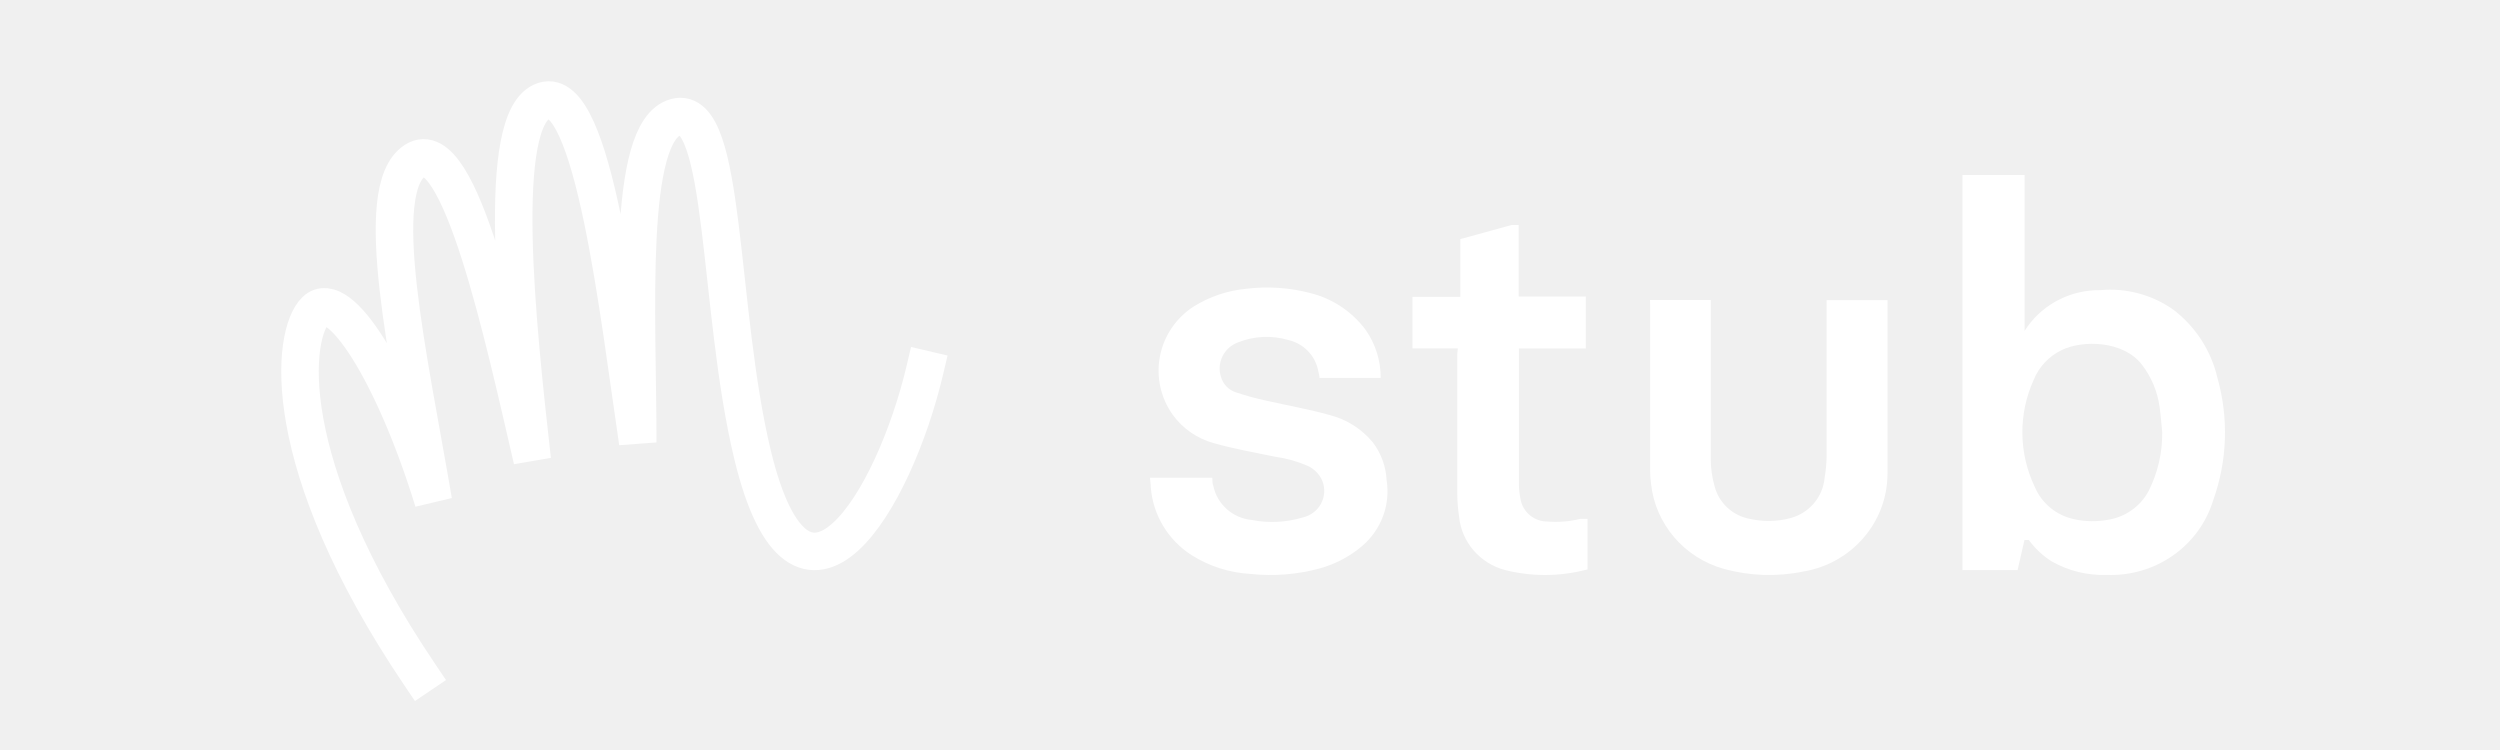
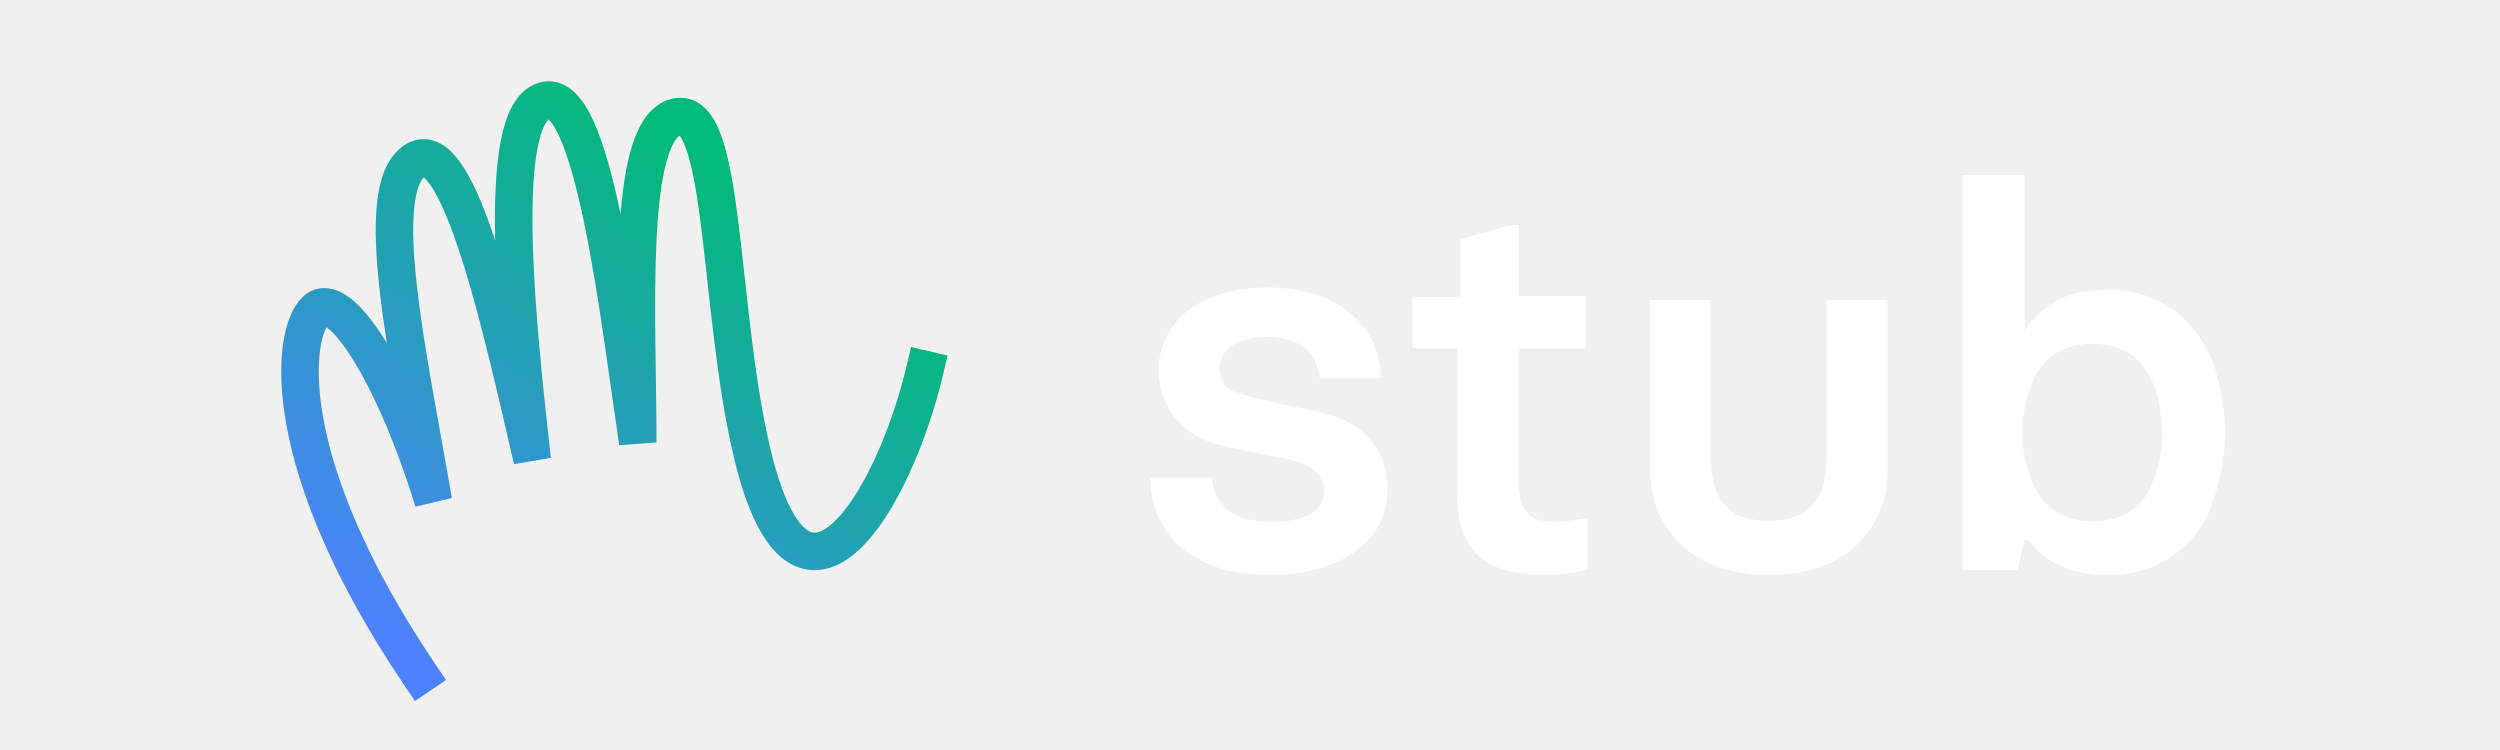
<svg xmlns="http://www.w3.org/2000/svg" width="200px" height="60px" viewBox="0 0 200 60" version="1.1">
+   <defs>
+     <linearGradient x1="69.468%" y1="11.617%" x2="11.692%" y2="92.32%" id="linearGradient-1">
+       <stop stop-color="#00BB77" offset="0%" />
+       <stop stop-color="#4E81FF" offset="99.958%" />
+     </linearGradient>
+   </defs>
  <g id="stub-logo" stroke="none" stroke-width="1" fill="none" fill-rule="evenodd">
    <g transform="translate(92, 14)" fill="#FFFFFF">
      <path d="M80.976,20.562 C80.903,19.897 80.866,19.214 80.765,18.549 C80.598,17.322 80.111,16.158 79.351,15.17 C77.854,13.229 74.586,13.193 72.924,14.011 C71.911,14.504 71.12,15.345 70.702,16.374 C69.457,19.111 69.487,22.243 70.784,24.957 C71.338,26.267 72.51,27.23 73.925,27.536 C74.802,27.729 75.711,27.747 76.596,27.59 C78.011,27.379 79.237,26.517 79.893,25.271 C80.629,23.808 81.001,22.194 80.976,20.562 L80.976,20.562 Z M65,0 L69.967,0 L69.967,12.474 C70.041,12.357 70.178,12.15 70.215,12.105 C71.544,10.269 73.709,9.187 76.009,9.212 C78.122,9.016 80.235,9.592 81.94,10.829 C83.683,12.191 84.9,14.093 85.392,16.221 C86.306,19.447 86.187,22.869 85.053,26.026 C83.939,29.687 80.432,32.144 76.532,31.993 C74.995,32.046 73.473,31.672 72.143,30.915 C71.424,30.463 70.801,29.881 70.307,29.199 L69.958,29.199 L69.407,31.607 L65,31.607 L65,0 Z" id="Fill-1-2" />
      <path d="M0,24.218 L4.987,24.218 C4.987,24.452 4.987,24.677 5.07,24.893 C5.385,26.359 6.625,27.453 8.133,27.597 C9.487,27.865 10.888,27.797 12.209,27.399 C12.839,27.261 13.377,26.857 13.681,26.294 C13.984,25.73 14.023,25.064 13.786,24.47 C13.557,23.935 13.135,23.504 12.601,23.262 C11.778,22.906 10.91,22.664 10.021,22.541 C8.379,22.199 6.711,21.911 5.097,21.451 C3.777,21.087 2.622,20.289 1.824,19.189 C0.849,17.828 0.479,16.133 0.797,14.495 C1.115,12.858 2.095,11.419 3.51,10.511 C4.768,9.731 6.191,9.25 7.668,9.105 C9.398,8.89 11.153,9.006 12.838,9.448 C14.604,9.892 16.16,10.927 17.242,12.377 C18.039,13.508 18.463,14.855 18.455,16.233 L13.558,16.233 C13.558,16.062 13.504,15.864 13.458,15.675 C13.23,14.447 12.283,13.472 11.051,13.197 C9.736,12.812 8.328,12.878 7.057,13.386 C5.907,13.798 5.299,15.042 5.69,16.188 C5.855,16.737 6.275,17.175 6.82,17.369 C7.609,17.636 8.413,17.859 9.227,18.036 C10.951,18.432 12.692,18.73 14.388,19.207 C15.738,19.556 16.942,20.32 17.825,21.388 C18.489,22.263 18.873,23.314 18.929,24.407 C19.242,26.37 18.512,28.354 16.996,29.66 C16.016,30.499 14.861,31.114 13.613,31.463 C11.796,31.963 9.899,32.116 8.024,31.913 C6.347,31.818 4.723,31.297 3.31,30.399 C1.437,29.193 0.237,27.195 0.064,24.992 C0.064,24.749 0.018,24.506 0,24.227" id="Fill-3-2" />
      <path d="M40,10 L44.862,10 L44.862,10.406 C44.862,14.521 44.862,18.626 44.862,22.767 C44.866,23.478 44.965,24.184 45.159,24.869 C45.494,26.233 46.62,27.273 48.026,27.518 C49.076,27.749 50.168,27.728 51.208,27.456 C52.727,27.06 53.83,25.771 53.967,24.233 C54.064,23.676 54.118,23.112 54.129,22.547 C54.129,18.512 54.129,14.468 54.129,10.433 L54.129,10.009 L59,10.009 L59,10.185 C59,14.768 59,19.342 59,23.915 C58.987,27.776 56.151,31.068 52.277,31.72 C50.176,32.153 48,32.083 45.932,31.517 C42.74,30.633 40.421,27.924 40.081,24.683 C40.035,24.338 40.011,23.99 40.009,23.641 C40.009,19.227 40.009,14.812 40.009,10.336 L40,10 Z" id="Fill-5-2" />
      <path d="M24.627,13.87 L21,13.87 L21,9.752 L24.826,9.752 L24.826,9.332 C24.826,8.019 24.826,6.715 24.826,5.411 C24.826,5.34 24.826,5.242 24.826,5.125 L25.098,5.054 L28.925,4 L29.496,4 L29.496,9.725 L34.864,9.725 L34.864,13.879 L29.514,13.879 L29.514,14.298 C29.514,17.791 29.514,21.283 29.514,24.784 C29.52,25.171 29.563,25.557 29.641,25.936 C29.824,26.977 30.745,27.734 31.817,27.723 C32.691,27.794 33.57,27.722 34.42,27.508 L35,27.508 L35,31.555 L34.773,31.608 C32.691,32.131 30.509,32.131 28.426,31.608 C26.408,31.087 24.932,29.384 24.727,27.339 C24.638,26.747 24.589,26.15 24.582,25.552 C24.582,21.801 24.582,18.059 24.582,14.316 L24.627,13.87 Z" id="Fill-7-2" />
    </g>
-     <path d="M33.598,54 C22.048,36.89 23.352,26.667 25.247,24.84 C27.142,23.013 31.523,29.858 34.668,40.096 C32.705,28.589 29.631,15.165 33.197,12.851 C36.763,10.537 40.284,26.901 42.58,36.798 C41.393,26.217 39.543,9.372 43.504,8.066 C47.465,6.759 49.517,25.294 51.02,35.395 C51.02,25.349 50.027,10.447 54.07,9.372 C58.113,8.297 57.402,24.804 60.211,36.41 C64.093,52.449 71.527,40.096 74,29.561" id="Path-99" stroke="#FFFFFF" stroke-width="3" stroke-linecap="square" />
+     <path d="M33.598,54 C22.048,36.89 23.352,26.667 25.247,24.84 C27.142,23.013 31.523,29.858 34.668,40.096 C32.705,28.589 29.631,15.165 33.197,12.851 C36.763,10.537 40.284,26.901 42.58,36.798 C41.393,26.217 39.543,9.372 43.504,8.066 C47.465,6.759 49.517,25.294 51.02,35.395 C51.02,25.349 50.027,10.447 54.07,9.372 C58.113,8.297 57.402,24.804 60.211,36.41 C64.093,52.449 71.527,40.096 74,29.561" id="Path-99" stroke="url(#linearGradient-1)" stroke-width="3" stroke-linecap="square" />
  </g>
</svg>
